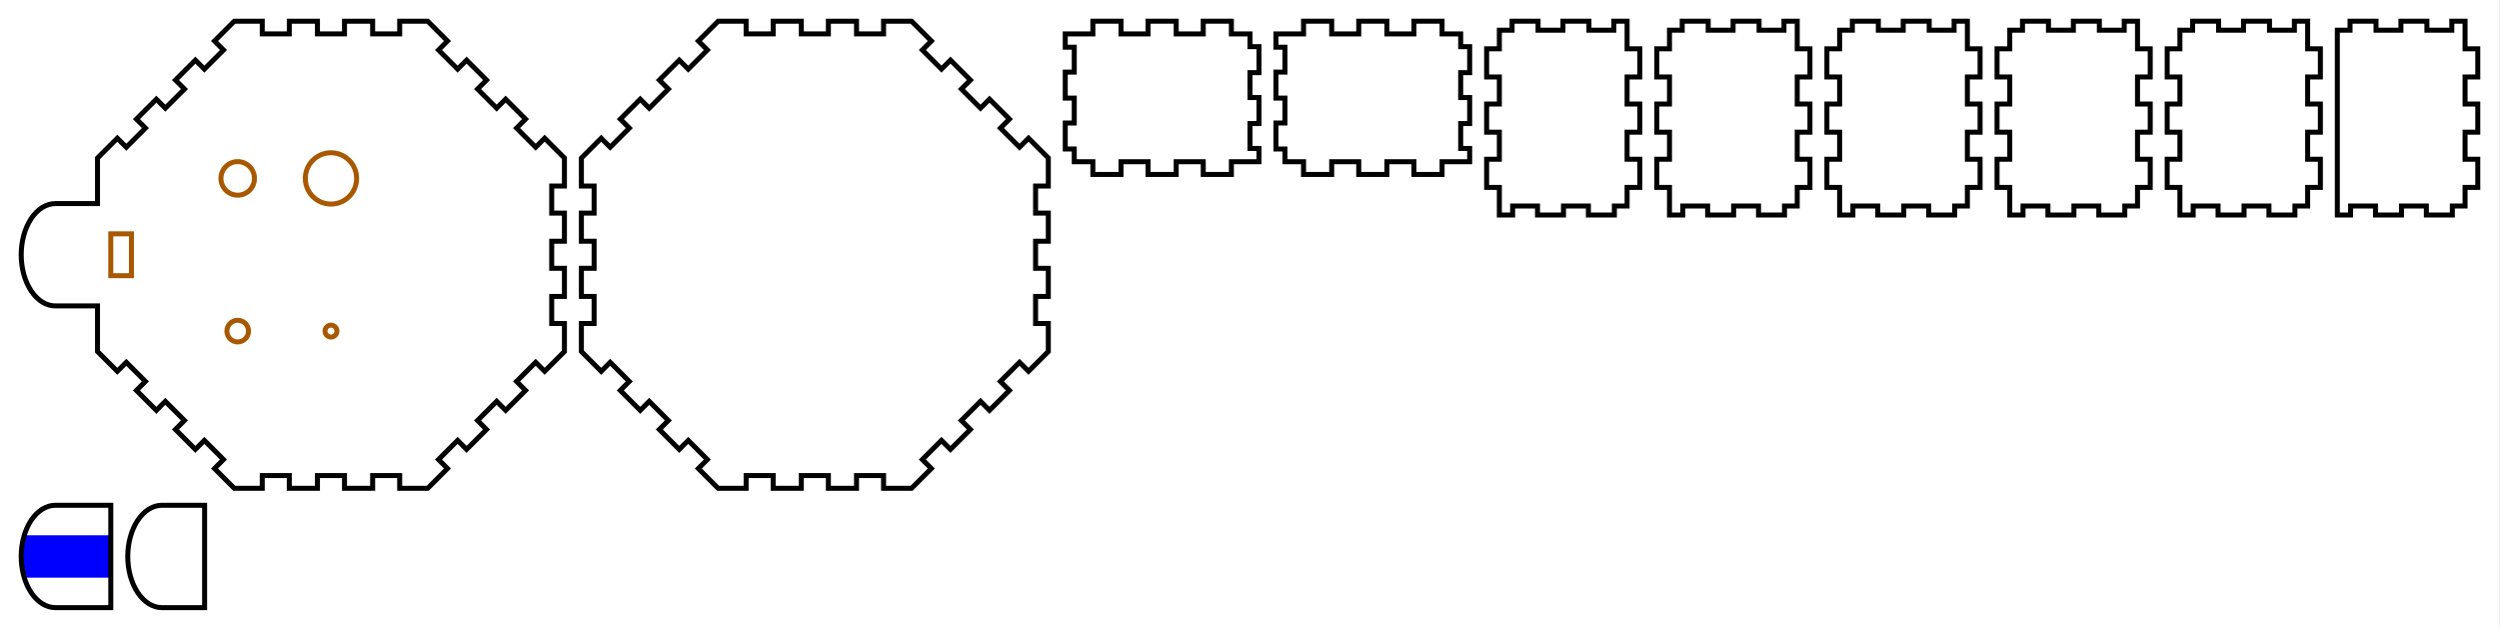
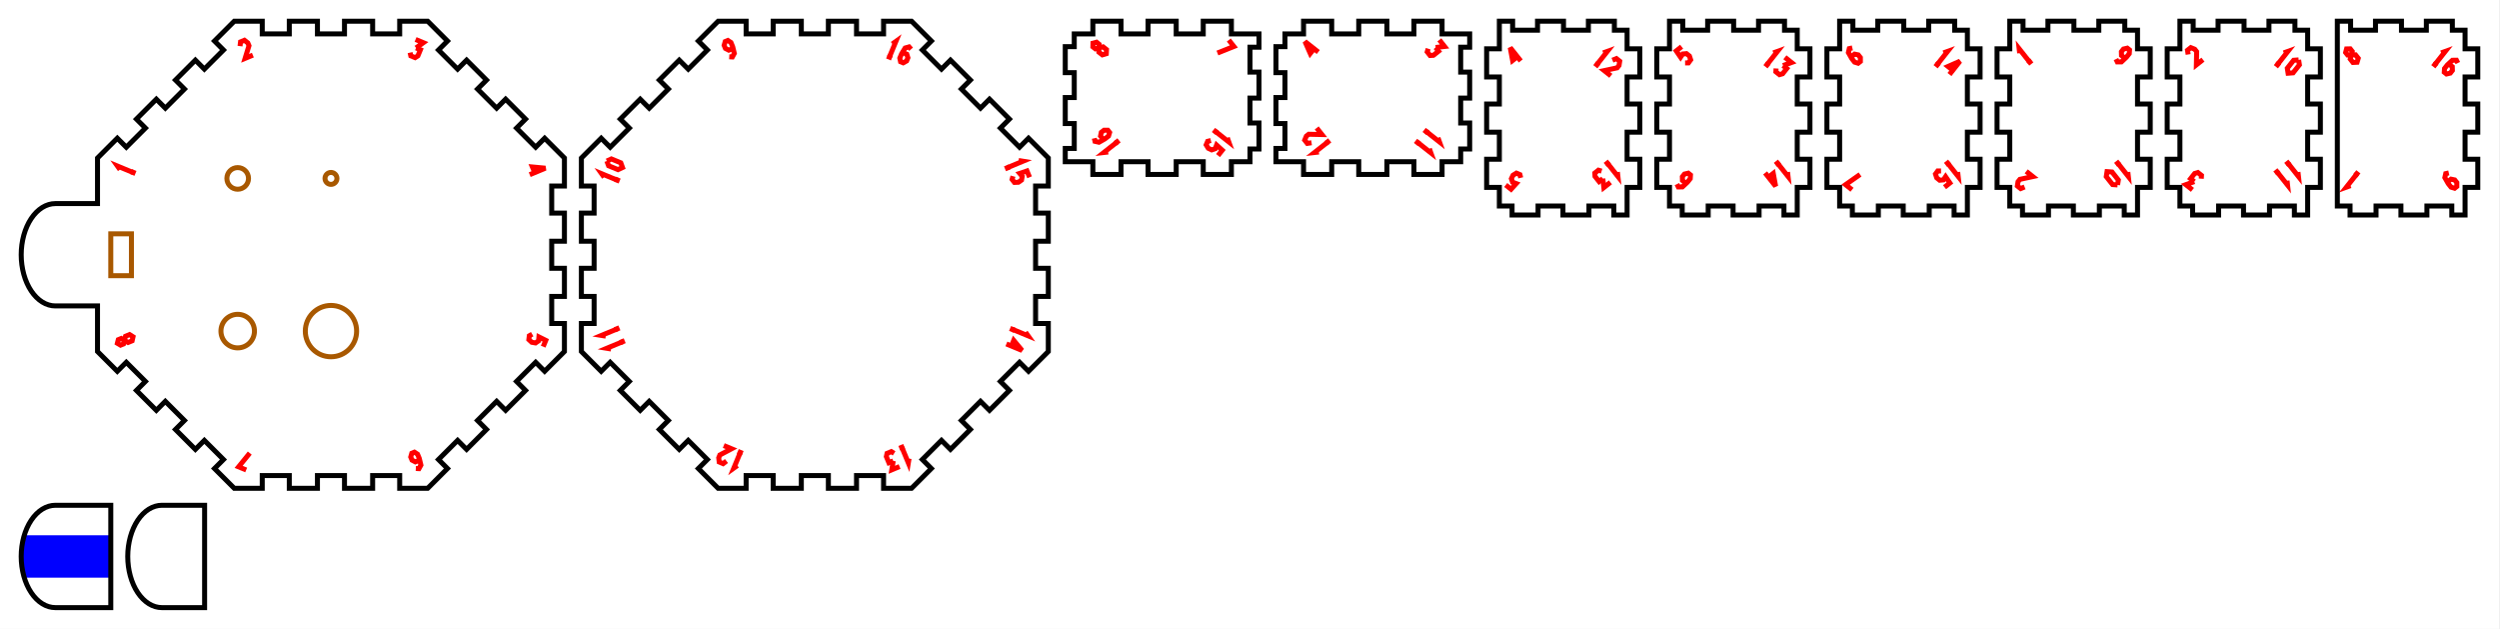
<svg xmlns="http://www.w3.org/2000/svg" width="589.43mm" height="148.26mm" viewBox="0 0 589.43 148.26">
  <rect x="0.0" y="0.0" width="589.43" height="148.26" fill="#ffffff" />
  <g fill="#0000ff" stroke="none">
    <path d="M 26.065,126.195 L 26.065,136.195 L 5.793,136.195 L 5.706,135.900 L 5.624,135.602 L 5.548,135.301 L 5.477,134.996 L 5.412,134.689 L 5.352,134.380 L 5.298,134.068 L 5.249,133.754 L 5.206,133.438 L 5.169,133.121 L 5.137,132.802 L 5.111,132.482 L 5.091,132.161 L 5.077,131.839 L 5.068,131.517 L 5.065,131.195 L 5.068,130.873 L 5.077,130.551 L 5.091,130.229 L 5.111,129.908 L 5.137,129.588 L 5.169,129.269 L 5.206,128.952 L 5.249,128.636 L 5.298,128.322 L 5.352,128.010 L 5.412,127.701 L 5.477,127.394 L 5.548,127.089 L 5.624,126.788 L 5.706,126.490 L 5.793,126.195 Z" />
  </g>
+   <g fill="none" stroke="#ff0000" stroke-width="1.179">
+     <path d="M 56.617,10.877 L 56.738,9.874 L 57.655,9.494 L 58.450,10.118 L 58.725,10.783 L 57.811,13.759 L 59.644,13.000" />
+     <path d="M 98.017,9.305 L 99.850,10.064 L 98.130,11.300" />
+     <path d="M 98.130,11.300 L 99.161,11.727 L 98.564,13.168 L 97.907,13.589 L 96.899,13.171 L 96.731,12.409" />
+     <path d="M 124.940,41.186 L 128.636,39.655 L 125.572,39.367 L 126.331,41.200" />
+     <path d="M 128.114,81.735 L 128.730,80.246 L 127.115,79.443 L 127.041,80.352 L 126.313,80.855 L 125.424,80.702 L 124.735,80.067 L 124.845,79.174 L 125.526,78.784" />
+     <path d="M 98.078,110.454 L 98.819,110.493 L 99.277,109.654 L 98.893,108.081 L 98.480,107.083 L 97.746,106.608 L 97.128,106.864 L 96.876,107.748 L 97.182,108.487 L 97.970,108.897 L 98.703,108.593 L 98.893,108.081" />
+     <path d="M 58.067,110.806 L 56.280,110.066 L 58.911,106.826" />
+     <path d="M 29.347,80.245 L 29.133,81.085 L 28.430,81.376 L 27.684,80.933 L 27.899,80.093 L 28.601,79.802 L 29.347,80.245 L 30.205,80.748 L 31.166,80.350 L 31.380,79.403 L 30.559,78.884 L 29.598,79.282 L 29.347,80.245" />
+     <path d="M 28.307,39.992 L 27.703,39.151 L 31.399,40.682" />
+     <path d="M 31.171,41.231 L 31.645,40.086" />
+     <path d="M 172.002,13.388 L 172.743,13.427 L 173.201,12.588 L 172.817,11.015 L 172.404,10.017 L 171.670,9.542 L 171.052,9.798 L 170.800,10.682 L 171.106,11.421 L 171.894,11.831 L 172.627,11.527 L 172.817,11.015" />
+     <path d="M 210.466,10.373 L 211.307,9.769 L 209.776,13.464" />
+     <path d="M 209.226,13.236 L 210.372,13.711" />
+     <path d="M 214.902,11.604 L 214.406,11.052 L 213.489,11.322 L 212.648,12.705 L 212.234,13.703 L 212.417,14.558 L 213.036,14.814 L 213.838,14.367 L 214.144,13.628 L 213.878,12.782 L 213.144,12.478 L 212.648,12.705" />
+     <path d="M 240.252,37.847 L 241.274,38.014 L 237.579,39.545" />
+     <path d="M 237.351,38.995 L 237.825,40.141" />
+     <path d="M 242.843,41.801 L 242.226,40.311 L 240.515,40.886 L 241.106,41.580 L 240.947,42.452 L 240.210,42.972 L 239.274,43.010 L 238.720,42.300 L 238.926,41.544" />
+     <path d="M 241.887,78.336 L 242.491,79.177 L 238.796,77.646" />
+     <path d="M 239.024,77.096 L 238.549,78.242" />
+     <path d="M 237.370,81.089 L 241.065,82.620 L 239.103,80.250 L 238.344,82.083" />
+     <path d="M 214.413,108.122 L 214.246,109.144 L 212.715,105.449" />
+     <path d="M 213.265,105.221 L 212.119,105.695" />
+     <path d="M 212.178,110.001 L 210.345,110.760 L 210.687,108.670" />
+     <path d="M 210.687,108.670 L 209.656,109.097 L 209.059,107.656 L 209.226,106.894 L 210.235,106.476 L 210.892,106.897" />
+     <path d="M 173.924,109.757 L 173.083,110.361 L 174.614,106.666" />
+     <path d="M 175.164,106.894 L 174.018,106.419" />
+     <path d="M 171.352,108.692 L 170.557,109.315 L 169.640,108.935 L 169.519,107.933 L 169.794,107.267 L 172.546,105.809 L 170.713,105.050" />
+     <path d="M 144.138,82.283 L 143.116,82.116 L 146.811,80.585" />
+     <path d="M 147.039,81.135 L 146.565,79.989" />
+     <path d="M 142.882,79.253 L 141.861,79.085 L 145.556,77.555" />
+     <path d="M 145.784,78.105 L 145.309,76.959" />
+     <path d="M 142.503,41.794 L 141.899,40.953 L 145.594,42.484" />
+     <path d="M 145.366,43.034 L 145.841,41.888" />
+     <path d="M 143.135,37.968 L 144.206,37.473 L 146.423,38.391 L 146.830,39.499 L 145.759,39.995 L 143.542,39.077 L 143.135,37.968" />
+     <path d="M 259.211,11.295 L 258.372,11.517 L 257.776,11.046 L 257.798,10.179 L 258.637,9.957 L 259.233,10.428 L 259.211,11.295 L 259.190,12.290 L 260.006,12.934 L 260.937,12.659 L 260.990,11.689 L 260.174,11.044 L 259.211,11.295" />
+     <path d="M 289.831,9.440 L 291.030,10.957 L 287.153,12.503" />
+     <path d="M 289.480,32.489 L 289.832,33.463 L 286.693,30.983" />
+     <path d="M 287.062,30.516 L 286.294,31.489" />
+     <path d="M 287.291,36.679 L 288.291,35.414 L 286.955,34.201 L 286.637,35.055 L 285.799,35.342 L 284.985,34.952 L 284.495,34.153 L 284.844,33.323 L 285.605,33.134" />
+     <path d="M 261.382,35.841 L 260.353,35.959 L 263.492,33.479" />
+     <path d="M 263.861,33.946 L 263.092,32.973" />
+     <path d="M 258.110,32.603 L 258.274,33.327 L 259.206,33.539 L 260.615,32.741 L 261.462,32.072 L 261.720,31.236 L 261.305,30.711 L 260.386,30.710 L 259.759,31.206 L 259.579,32.075 L 260.071,32.697 L 260.615,32.741" />
+     <path d="M 310.938,12.270 L 307.799,9.790 L 309.042,12.605 L 310.272,11.048" />
+     <path d="M 339.494,9.401 L 340.724,10.957 L 338.619,11.198" />
+     <path d="M 338.619,11.198 L 339.311,12.073 L 338.087,13.040 L 337.308,13.087 L 336.632,12.231 L 336.857,11.484" />
+     <path d="M 339.173,32.489 L 339.525,33.463 L 336.387,30.983" />
+     <path d="M 336.756,30.516 L 335.987,31.489" />
+     <path d="M 337.140,35.063 L 337.492,36.037 L 334.353,33.557" />
+     <path d="M 334.722,33.090 L 333.954,34.063" />
+     <path d="M 311.076,35.841 L 310.047,35.959 L 313.185,33.479" />
+     <path d="M 313.554,33.946 L 312.786,32.973" />
+     <path d="M 309.350,33.657 L 308.352,33.813 L 307.737,33.035 L 308.120,32.100 L 308.685,31.654 L 311.798,31.723 L 310.568,30.166" />
+     <path d="M 358.695,14.370 L 356.215,11.231 L 356.773,14.257 L 358.330,13.027" />
+     <path d="M 378.136,12.474 L 379.110,12.121 L 376.630,15.260" />
+     <path d="M 376.163,14.891 L 377.136,15.660" />
+     <path d="M 380.321,14.200 L 381.256,13.817 L 382.034,14.432 L 381.878,15.430 L 381.431,15.995 L 378.387,16.648 L 379.943,17.878" />
+     <path d="M 381.488,40.571 L 381.606,41.600 L 379.126,38.461" />
+     <path d="M 379.593,38.093 L 378.620,38.861" />
+     <path d="M 379.849,42.988 L 378.293,44.218 L 378.052,42.114" />
+     <path d="M 378.052,42.114 L 377.177,42.805 L 376.210,41.581 L 376.163,40.802 L 377.019,40.126 L 377.766,40.351" />
+     <path d="M 355.145,43.617 L 356.410,44.616 L 357.623,43.281 L 356.768,42.962 L 356.482,42.125 L 356.872,41.311 L 357.671,40.820 L 358.500,41.170 L 358.689,41.931" />
+     <path d="M 396.637,11.000 L 395.372,12.000 L 396.391,13.489 L 396.898,12.731 L 397.780,12.647 L 398.481,13.214 L 398.774,14.104 L 398.241,14.831 L 397.457,14.839" />
+     <path d="M 418.266,12.474 L 419.240,12.121 L 416.760,15.260" />
+     <path d="M 416.293,14.891 L 417.266,15.660" />
+     <path d="M 420.996,13.509 L 422.553,14.739 L 420.561,15.460" />
+     <path d="M 420.561,15.460 L 421.437,16.152 L 420.470,17.376 L 419.723,17.601 L 418.867,16.925 L 418.913,16.146" />
+     <path d="M 421.618,40.571 L 421.736,41.600 L 419.256,38.461" />
+     <path d="M 419.723,38.093 L 418.750,38.861" />
+     <path d="M 416.332,40.772 L 418.812,43.910 L 418.254,40.884 L 416.698,42.114" />
+     <path d="M 395.532,43.412 L 395.859,44.078 L 396.815,44.069 L 398.001,42.967 L 398.671,42.120 L 398.728,41.247 L 398.202,40.832 L 397.308,41.043 L 396.812,41.671 L 396.838,42.558 L 397.461,43.050 L 398.001,42.967" />
+     <path d="M 436.907,11.298 L 436.183,11.462 L 435.972,12.394 L 436.769,13.803 L 437.438,14.650 L 438.274,14.908 L 438.799,14.493 L 438.801,13.574 L 438.305,12.946 L 437.436,12.766 L 436.813,13.258 L 436.769,13.803" />
+     <path d="M 458.396,12.474 L 459.370,12.121 L 456.890,15.260" />
+     <path d="M 456.423,14.891 L 457.396,15.660" />
+     <path d="M 459.814,17.570 L 462.294,14.432 L 459.479,15.674 L 461.036,16.904" />
+     <path d="M 461.748,40.571 L 461.866,41.600 L 459.386,38.461" />
+     <path d="M 459.853,38.093 L 458.880,38.861" />
+     <path d="M 458.650,44.141 L 459.915,43.142 L 458.896,41.652 L 458.389,42.410 L 457.507,42.495 L 456.806,41.927 L 456.514,41.037 L 457.046,40.310 L 457.830,40.303" />
+     <path d="M 436.826,44.739 L 435.308,43.540 L 438.722,41.139" />
+     <path d="M 476.372,12.536 L 476.255,11.508 L 478.735,14.646" />
+     <path d="M 478.268,15.015 L 479.241,14.247" />
+     <path d="M 499.084,13.934 L 499.411,14.600 L 500.367,14.591 L 501.553,13.489 L 502.223,12.642 L 502.280,11.769 L 501.754,11.354 L 500.860,11.565 L 500.364,12.193 L 500.390,13.080 L 501.013,13.572 L 501.553,13.489" />
+     <path d="M 501.878,40.571 L 501.996,41.600 L 499.516,38.461" />
+     <path d="M 499.983,38.093 L 499.010,38.861" />
+     <path d="M 499.461,43.603 L 498.284,43.513 L 496.796,41.630 L 496.981,40.464 L 498.158,40.554 L 499.646,42.437 L 499.461,43.603" />
+     <path d="M 477.540,44.080 L 476.605,44.463 L 475.827,43.848 L 475.983,42.850 L 476.430,42.285 L 479.474,41.631 L 477.918,40.401" />
+     <path d="M 516.113,12.844 L 515.957,11.846 L 516.735,11.231 L 517.670,11.614 L 518.116,12.179 L 518.048,15.292 L 519.604,14.062" />
+     <path d="M 538.656,12.474 L 539.630,12.121 L 537.150,15.260" />
+     <path d="M 536.683,14.891 L 537.656,15.660" />
+     <path d="M 542.165,14.124 L 542.350,15.290 L 540.862,17.173 L 539.685,17.263 L 539.500,16.097 L 540.988,14.214 L 542.165,14.124" />
+     <path d="M 542.008,40.571 L 542.126,41.600 L 539.646,38.461" />
+     <path d="M 540.113,38.093 L 539.140,38.861" />
+     <path d="M 539.435,42.605 L 539.552,43.633 L 537.072,40.495" />
+     <path d="M 537.539,40.126 L 536.566,40.895" />
+     <path d="M 517.124,44.770 L 515.568,43.540 L 517.559,42.820" />
+     <path d="M 517.559,42.820 L 516.684,42.128 L 517.651,40.904 L 518.398,40.678 L 519.254,41.355 L 519.207,42.134" />
+     <path d="M 554.592,12.951 L 553.725,12.973 L 553.254,12.377 L 553.476,11.538 L 554.343,11.516 L 554.814,12.112 L 554.592,12.951 L 554.341,13.914 L 554.986,14.730 L 555.956,14.677 L 556.231,13.746 L 555.587,12.930 L 554.592,12.951" />
+     <path d="M 575.786,12.474 L 576.760,12.121 L 574.280,15.260" />
+     <path d="M 573.813,14.891 L 574.786,15.660" />
+     <path d="M 579.719,14.867 L 579.392,14.201 L 578.436,14.211 L 577.250,15.312 L 576.580,16.160 L 576.523,17.032 L 577.048,17.447 L 577.942,17.236 L 578.438,16.608 L 578.412,15.721 L 577.790,15.229 L 577.250,15.312" />
+     <path d="M 577.589,40.776 L 576.865,40.940 L 576.654,41.872 L 577.451,43.281 L 578.120,44.128 L 578.956,44.386 L 579.481,43.971 L 579.483,43.052 L 578.987,42.424 L 578.118,42.244 L 577.495,42.736 L 577.451,43.281" />
+     <path d="M 554.411,43.772 L 553.437,44.124 L 555.917,40.986" />
+     <path d="M 556.384,41.355 L 555.411,40.586" />
+   </g>
  <g fill="none" stroke="#a85800" stroke-width="1.179">
-     <path d="M 26.130,55.130 L 31.000,55.130 L 31.000,65.000 L 26.130,65.000 Z" />
-     <circle cx="78.065" cy="78.065" r="1.408" />
-     <circle cx="56.065" cy="78.065" r="2.552" />
-     <circle cx="56.065" cy="42.065" r="3.955" />
-     <circle cx="78.065" cy="42.065" r="6.051" />
+     <path d="M 26.130,65.000 L 31.000,65.000 L 31.000,55.130 L 26.130,55.130 Z" />
+     <circle cx="78.065" cy="42.065" r="1.408" />
+     <circle cx="56.065" cy="42.065" r="2.552" />
+     <circle cx="56.065" cy="78.065" r="3.955" />
+     <circle cx="78.065" cy="78.065" r="6.051" />
  </g>
  <g fill="none" stroke="#000000" stroke-width="1.179">
-     <path d="M 55.256,115.130 L 61.857,115.130 L 61.857,112.130 L 68.236,112.130 L 68.236,115.130 L 74.875,115.130 L 74.875,112.130 L 81.255,112.130 L 81.255,115.130 L 87.894,115.130 L 87.894,112.130 L 94.273,112.130 L 94.273,115.130 L 100.874,115.130 L 105.541,110.462 L 103.420,108.341 L 107.931,103.830 L 110.052,105.952 L 114.746,101.257 L 112.625,99.136 L 117.136,94.625 L 119.257,96.746 L 123.952,92.052 L 121.830,89.931 L 126.341,85.420 L 128.462,87.541 L 133.130,82.874 L 133.130,76.273 L 130.130,76.273 L 130.130,69.894 L 133.130,69.894 L 133.130,63.255 L 130.130,63.255 L 130.130,56.875 L 133.130,56.875 L 133.130,50.236 L 130.130,50.236 L 130.130,43.857 L 133.130,43.857 L 133.130,37.256 L 128.462,32.589 L 126.341,34.710 L 121.830,30.199 L 123.952,28.078 L 119.257,23.384 L 117.136,25.505 L 112.625,20.994 L 114.746,18.873 L 110.052,14.178 L 107.931,16.300 L 103.420,11.789 L 105.541,9.668 L 100.874,5.000 L 94.273,5.000 L 94.273,8.000 L 87.894,8.000 L 87.894,5.000 L 81.255,5.000 L 81.255,8.000 L 74.875,8.000 L 74.875,5.000 L 68.236,5.000 L 68.236,8.000 L 61.857,8.000 L 61.857,5.000 L 55.256,5.000 L 50.589,9.668 L 52.710,11.789 L 48.199,16.300 L 46.078,14.178 L 41.384,18.873 L 43.505,20.994 L 38.994,25.505 L 36.873,23.384 L 32.178,28.078 L 34.300,30.199 L 29.789,34.710 L 27.668,32.589 L 23.000,37.256 L 23.000,48.000 L 13.063,48.000 L 12.271,48.058 L 11.486,48.233 L 10.716,48.522 L 9.969,48.923 L 9.253,49.431 L 8.574,50.041 L 7.939,50.748 L 7.354,51.544 L 6.824,52.421 L 6.354,53.372 L 5.948,54.386 L 5.611,55.455 L 5.346,56.569 L 5.154,57.715 L 5.039,58.885 L 5.000,60.065 L 5.039,61.245 L 5.154,62.415 L 5.346,63.561 L 5.611,64.675 L 5.948,65.744 L 6.354,66.758 L 6.824,67.709 L 7.354,68.586 L 7.939,69.382 L 8.574,70.089 L 9.253,70.699 L 9.969,71.207 L 10.716,71.608 L 11.486,71.897 L 12.271,72.072 L 13.063,72.130 L 23.000,72.130 L 23.000,82.874 L 27.668,87.541 L 29.789,85.420 L 34.300,89.931 L 32.178,92.052 L 36.873,96.746 L 38.994,94.625 L 43.505,99.136 L 41.384,101.257 L 46.078,105.952 L 48.199,103.830 L 52.710,108.341 L 50.589,110.462 Z" />
-     <path d="M 169.386,115.130 L 175.987,115.130 L 175.987,112.130 L 182.366,112.130 L 182.366,115.130 L 189.005,115.130 L 189.005,112.130 L 195.385,112.130 L 195.385,115.130 L 202.024,115.130 L 202.024,112.130 L 208.403,112.130 L 208.403,115.130 L 215.004,115.130 L 219.671,110.462 L 217.550,108.341 L 222.061,103.830 L 224.182,105.952 L 228.876,101.257 L 226.755,99.136 L 231.266,94.625 L 233.387,96.746 L 238.082,92.052 L 235.960,89.931 L 240.471,85.420 L 242.592,87.541 L 247.260,82.874 L 247.260,76.273 L 244.260,76.273 L 244.260,69.894 L 247.260,69.894 L 247.260,63.255 L 244.260,63.255 L 244.260,56.875 L 247.260,56.875 L 247.260,50.236 L 244.260,50.236 L 244.260,43.857 L 247.260,43.857 L 247.260,37.256 L 242.592,32.589 L 240.471,34.710 L 235.960,30.199 L 238.082,28.078 L 233.387,23.384 L 231.266,25.505 L 226.755,20.994 L 228.876,18.873 L 224.182,14.178 L 222.061,16.300 L 217.550,11.789 L 219.671,9.668 L 215.004,5.000 L 208.403,5.000 L 208.403,8.000 L 202.024,8.000 L 202.024,5.000 L 195.385,5.000 L 195.385,8.000 L 189.005,8.000 L 189.005,5.000 L 182.366,5.000 L 182.366,8.000 L 175.987,8.000 L 175.987,5.000 L 169.386,5.000 L 164.719,9.668 L 166.840,11.789 L 162.329,16.300 L 160.208,14.178 L 155.514,18.873 L 157.635,20.994 L 153.124,25.505 L 151.003,23.384 L 146.308,28.078 L 148.430,30.199 L 143.919,34.710 L 141.798,32.589 L 137.130,37.256 L 137.130,43.857 L 140.130,43.857 L 140.130,50.236 L 137.130,50.236 L 137.130,56.875 L 140.130,56.875 L 140.130,63.255 L 137.130,63.255 L 137.130,69.894 L 140.130,69.894 L 140.130,76.273 L 137.130,76.273 L 137.130,82.874 L 141.798,87.541 L 143.919,85.420 L 148.430,89.931 L 146.308,92.052 L 151.003,96.746 L 153.124,94.625 L 157.635,99.136 L 155.514,101.257 L 160.208,105.952 L 162.329,103.830 L 166.840,108.341 L 164.719,110.462 Z" />
-     <path d="M 253.381,38.130 L 257.769,38.130 L 257.769,41.130 L 264.408,41.130 L 264.408,38.130 L 270.787,38.130 L 270.787,41.130 L 277.426,41.130 L 277.426,38.130 L 283.805,38.130 L 283.805,41.130 L 290.444,41.130 L 290.444,38.130 L 296.953,38.130 L 296.953,35.000 L 294.832,35.000 L 294.832,29.130 L 296.953,29.130 L 296.953,23.000 L 294.832,23.000 L 294.832,17.130 L 296.953,17.130 L 296.953,11.000 L 294.832,11.000 L 294.832,8.000 L 290.444,8.000 L 290.444,5.000 L 283.805,5.000 L 283.805,8.000 L 277.426,8.000 L 277.426,5.000 L 270.787,5.000 L 270.787,8.000 L 264.408,8.000 L 264.408,5.000 L 257.769,5.000 L 257.769,8.000 L 251.260,8.000 L 251.260,11.130 L 253.381,11.130 L 253.381,17.000 L 251.260,17.000 L 251.260,23.130 L 253.381,23.130 L 253.381,29.000 L 251.260,29.000 L 251.260,35.130 L 253.381,35.130 Z" />
-     <path d="M 303.075,38.130 L 307.463,38.130 L 307.463,41.130 L 314.102,41.130 L 314.102,38.130 L 320.481,38.130 L 320.481,41.130 L 327.120,41.130 L 327.120,38.130 L 333.499,38.130 L 333.499,41.130 L 340.138,41.130 L 340.138,38.130 L 346.647,38.130 L 346.647,35.000 L 344.526,35.000 L 344.526,29.130 L 346.647,29.130 L 346.647,23.000 L 344.526,23.000 L 344.526,17.130 L 346.647,17.130 L 346.647,11.000 L 344.526,11.000 L 344.526,8.000 L 340.138,8.000 L 340.138,5.000 L 333.499,5.000 L 333.499,8.000 L 327.120,8.000 L 327.120,5.000 L 320.481,5.000 L 320.481,8.000 L 314.102,8.000 L 314.102,5.000 L 307.463,5.000 L 307.463,8.000 L 300.953,8.000 L 300.953,11.130 L 303.075,11.130 L 303.075,17.000 L 300.953,17.000 L 300.953,23.130 L 303.075,23.130 L 303.075,29.000 L 300.953,29.000 L 300.953,35.130 L 303.075,35.130 Z" />
-     <path d="M 353.647,50.693 L 356.777,50.693 L 356.777,48.572 L 362.647,48.572 L 362.647,50.693 L 368.777,50.693 L 368.777,48.572 L 374.647,48.572 L 374.647,50.693 L 380.777,50.693 L 380.777,48.572 L 383.777,48.572 L 383.777,44.184 L 386.777,44.184 L 386.777,37.545 L 383.777,37.545 L 383.777,31.166 L 386.777,31.166 L 386.777,24.527 L 383.777,24.527 L 383.777,18.148 L 386.777,18.148 L 386.777,11.509 L 383.777,11.509 L 383.777,5.000 L 380.647,5.000 L 380.647,7.121 L 374.777,7.121 L 374.777,5.000 L 368.647,5.000 L 368.647,7.121 L 362.777,7.121 L 362.777,5.000 L 356.647,5.000 L 356.647,7.121 L 353.647,7.121 L 353.647,11.509 L 350.647,11.509 L 350.647,18.148 L 353.647,18.148 L 353.647,24.527 L 350.647,24.527 L 350.647,31.166 L 353.647,31.166 L 353.647,37.545 L 350.647,37.545 L 350.647,44.184 L 353.647,44.184 Z" />
-     <path d="M 393.777,50.693 L 396.907,50.693 L 396.907,48.572 L 402.777,48.572 L 402.777,50.693 L 408.907,50.693 L 408.907,48.572 L 414.777,48.572 L 414.777,50.693 L 420.907,50.693 L 420.907,48.572 L 423.907,48.572 L 423.907,44.184 L 426.907,44.184 L 426.907,37.545 L 423.907,37.545 L 423.907,31.166 L 426.907,31.166 L 426.907,24.527 L 423.907,24.527 L 423.907,18.148 L 426.907,18.148 L 426.907,11.509 L 423.907,11.509 L 423.907,5.000 L 420.777,5.000 L 420.777,7.121 L 414.907,7.121 L 414.907,5.000 L 408.777,5.000 L 408.777,7.121 L 402.907,7.121 L 402.907,5.000 L 396.777,5.000 L 396.777,7.121 L 393.777,7.121 L 393.777,11.509 L 390.777,11.509 L 390.777,18.148 L 393.777,18.148 L 393.777,24.527 L 390.777,24.527 L 390.777,31.166 L 393.777,31.166 L 393.777,37.545 L 390.777,37.545 L 390.777,44.184 L 393.777,44.184 Z" />
-     <path d="M 433.907,50.693 L 437.037,50.693 L 437.037,48.572 L 442.907,48.572 L 442.907,50.693 L 449.037,50.693 L 449.037,48.572 L 454.907,48.572 L 454.907,50.693 L 461.037,50.693 L 461.037,48.572 L 464.037,48.572 L 464.037,44.184 L 467.037,44.184 L 467.037,37.545 L 464.037,37.545 L 464.037,31.166 L 467.037,31.166 L 467.037,24.527 L 464.037,24.527 L 464.037,18.148 L 467.037,18.148 L 467.037,11.509 L 464.037,11.509 L 464.037,5.000 L 460.907,5.000 L 460.907,7.121 L 455.037,7.121 L 455.037,5.000 L 448.907,5.000 L 448.907,7.121 L 443.037,7.121 L 443.037,5.000 L 436.907,5.000 L 436.907,7.121 L 433.907,7.121 L 433.907,11.509 L 430.907,11.509 L 430.907,18.148 L 433.907,18.148 L 433.907,24.527 L 430.907,24.527 L 430.907,31.166 L 433.907,31.166 L 433.907,37.545 L 430.907,37.545 L 430.907,44.184 L 433.907,44.184 Z" />
-     <path d="M 474.037,50.693 L 477.167,50.693 L 477.167,48.572 L 483.037,48.572 L 483.037,50.693 L 489.167,50.693 L 489.167,48.572 L 495.037,48.572 L 495.037,50.693 L 501.167,50.693 L 501.167,48.572 L 504.167,48.572 L 504.167,44.184 L 507.167,44.184 L 507.167,37.545 L 504.167,37.545 L 504.167,31.166 L 507.167,31.166 L 507.167,24.527 L 504.167,24.527 L 504.167,18.148 L 507.167,18.148 L 507.167,11.509 L 504.167,11.509 L 504.167,5.000 L 501.037,5.000 L 501.037,7.121 L 495.167,7.121 L 495.167,5.000 L 489.037,5.000 L 489.037,7.121 L 483.167,7.121 L 483.167,5.000 L 477.037,5.000 L 477.037,7.121 L 474.037,7.121 L 474.037,11.509 L 471.037,11.509 L 471.037,18.148 L 474.037,18.148 L 474.037,24.527 L 471.037,24.527 L 471.037,31.166 L 474.037,31.166 L 474.037,37.545 L 471.037,37.545 L 471.037,44.184 L 474.037,44.184 Z" />
-     <path d="M 514.167,50.693 L 517.297,50.693 L 517.297,48.572 L 523.167,48.572 L 523.167,50.693 L 529.297,50.693 L 529.297,48.572 L 535.167,48.572 L 535.167,50.693 L 541.297,50.693 L 541.297,48.572 L 544.297,48.572 L 544.297,44.184 L 547.297,44.184 L 547.297,37.545 L 544.297,37.545 L 544.297,31.166 L 547.297,31.166 L 547.297,24.527 L 544.297,24.527 L 544.297,18.148 L 547.297,18.148 L 547.297,11.509 L 544.297,11.509 L 544.297,5.000 L 541.167,5.000 L 541.167,7.121 L 535.297,7.121 L 535.297,5.000 L 529.167,5.000 L 529.167,7.121 L 523.297,7.121 L 523.297,5.000 L 517.167,5.000 L 517.167,7.121 L 514.167,7.121 L 514.167,11.509 L 511.167,11.509 L 511.167,18.148 L 514.167,18.148 L 514.167,24.527 L 511.167,24.527 L 511.167,31.166 L 514.167,31.166 L 514.167,37.545 L 511.167,37.545 L 511.167,44.184 L 514.167,44.184 Z" />
-     <path d="M 551.297,50.693 L 554.427,50.693 L 554.427,48.572 L 560.297,48.572 L 560.297,50.693 L 566.427,50.693 L 566.427,48.572 L 572.297,48.572 L 572.297,50.693 L 578.427,50.693 L 578.427,48.572 L 581.427,48.572 L 581.427,44.184 L 584.427,44.184 L 584.427,37.545 L 581.427,37.545 L 581.427,31.166 L 584.427,31.166 L 584.427,24.527 L 581.427,24.527 L 581.427,18.148 L 584.427,18.148 L 584.427,11.509 L 581.427,11.509 L 581.427,5.000 L 578.297,5.000 L 578.297,7.121 L 572.427,7.121 L 572.427,5.000 L 566.297,5.000 L 566.297,7.121 L 560.427,7.121 L 560.427,5.000 L 554.297,5.000 L 554.297,7.121 L 551.297,7.121 Z" />
+     <path d="M 55.256,5.000 L 61.857,5.000 L 61.857,8.000 L 68.236,8.000 L 68.236,5.000 L 74.875,5.000 L 74.875,8.000 L 81.255,8.000 L 81.255,5.000 L 87.894,5.000 L 87.894,8.000 L 94.273,8.000 L 94.273,5.000 L 100.874,5.000 L 105.541,9.668 L 103.420,11.789 L 107.931,16.300 L 110.052,14.178 L 114.746,18.873 L 112.625,20.994 L 117.136,25.505 L 119.257,23.384 L 123.952,28.078 L 121.830,30.199 L 126.341,34.710 L 128.462,32.589 L 133.130,37.256 L 133.130,43.857 L 130.130,43.857 L 130.130,50.236 L 133.130,50.236 L 133.130,56.875 L 130.130,56.875 L 130.130,63.255 L 133.130,63.255 L 133.130,69.894 L 130.130,69.894 L 130.130,76.273 L 133.130,76.273 L 133.130,82.874 L 128.462,87.541 L 126.341,85.420 L 121.830,89.931 L 123.952,92.052 L 119.257,96.746 L 117.136,94.625 L 112.625,99.136 L 114.746,101.257 L 110.052,105.952 L 107.931,103.830 L 103.420,108.341 L 105.541,110.462 L 100.874,115.130 L 94.273,115.130 L 94.273,112.130 L 87.894,112.130 L 87.894,115.130 L 81.255,115.130 L 81.255,112.130 L 74.875,112.130 L 74.875,115.130 L 68.236,115.130 L 68.236,112.130 L 61.857,112.130 L 61.857,115.130 L 55.256,115.130 L 50.589,110.462 L 52.710,108.341 L 48.199,103.830 L 46.078,105.952 L 41.384,101.257 L 43.505,99.136 L 38.994,94.625 L 36.873,96.746 L 32.178,92.052 L 34.300,89.931 L 29.789,85.420 L 27.668,87.541 L 23.000,82.874 L 23.000,72.130 L 13.063,72.130 L 12.271,72.072 L 11.486,71.897 L 10.716,71.608 L 9.969,71.207 L 9.253,70.699 L 8.574,70.089 L 7.939,69.382 L 7.354,68.586 L 6.824,67.709 L 6.354,66.758 L 5.948,65.744 L 5.611,64.675 L 5.346,63.561 L 5.154,62.415 L 5.039,61.245 L 5.000,60.065 L 5.039,58.885 L 5.154,57.715 L 5.346,56.569 L 5.611,55.455 L 5.948,54.386 L 6.354,53.372 L 6.824,52.421 L 7.354,51.544 L 7.939,50.748 L 8.574,50.041 L 9.253,49.431 L 9.969,48.923 L 10.716,48.522 L 11.486,48.233 L 12.271,48.058 L 13.063,48.000 L 23.000,48.000 L 23.000,37.256 L 27.668,32.589 L 29.789,34.710 L 34.300,30.199 L 32.178,28.078 L 36.873,23.384 L 38.994,25.505 L 43.505,20.994 L 41.384,18.873 L 46.078,14.178 L 48.199,16.300 L 52.710,11.789 L 50.589,9.668 Z" />
+     <path d="M 169.386,5.000 L 175.987,5.000 L 175.987,8.000 L 182.366,8.000 L 182.366,5.000 L 189.005,5.000 L 189.005,8.000 L 195.385,8.000 L 195.385,5.000 L 202.024,5.000 L 202.024,8.000 L 208.403,8.000 L 208.403,5.000 L 215.004,5.000 L 219.671,9.668 L 217.550,11.789 L 222.061,16.300 L 224.182,14.178 L 228.876,18.873 L 226.755,20.994 L 231.266,25.505 L 233.387,23.384 L 238.082,28.078 L 235.960,30.199 L 240.471,34.710 L 242.592,32.589 L 247.260,37.256 L 247.260,43.857 L 244.260,43.857 L 244.260,50.236 L 247.260,50.236 L 247.260,56.875 L 244.260,56.875 L 244.260,63.255 L 247.260,63.255 L 247.260,69.894 L 244.260,69.894 L 244.260,76.273 L 247.260,76.273 L 247.260,82.874 L 242.592,87.541 L 240.471,85.420 L 235.960,89.931 L 238.082,92.052 L 233.387,96.746 L 231.266,94.625 L 226.755,99.136 L 228.876,101.257 L 224.182,105.952 L 222.061,103.830 L 217.550,108.341 L 219.671,110.462 L 215.004,115.130 L 208.403,115.130 L 208.403,112.130 L 202.024,112.130 L 202.024,115.130 L 195.385,115.130 L 195.385,112.130 L 189.005,112.130 L 189.005,115.130 L 182.366,115.130 L 182.366,112.130 L 175.987,112.130 L 175.987,115.130 L 169.386,115.130 L 164.719,110.462 L 166.840,108.341 L 162.329,103.830 L 160.208,105.952 L 155.514,101.257 L 157.635,99.136 L 153.124,94.625 L 151.003,96.746 L 146.308,92.052 L 148.430,89.931 L 143.919,85.420 L 141.798,87.541 L 137.130,82.874 L 137.130,76.273 L 140.130,76.273 L 140.130,69.894 L 137.130,69.894 L 137.130,63.255 L 140.130,63.255 L 140.130,56.875 L 137.130,56.875 L 137.130,50.236 L 140.130,50.236 L 140.130,43.857 L 137.130,43.857 L 137.130,37.256 L 141.798,32.589 L 143.919,34.710 L 148.430,30.199 L 146.308,28.078 L 151.003,23.384 L 153.124,25.505 L 157.635,20.994 L 155.514,18.873 L 160.208,14.178 L 162.329,16.300 L 166.840,11.789 L 164.719,9.668 Z" />
+     <path d="M 253.381,8.000 L 257.769,8.000 L 257.769,5.000 L 264.408,5.000 L 264.408,8.000 L 270.787,8.000 L 270.787,5.000 L 277.426,5.000 L 277.426,8.000 L 283.805,8.000 L 283.805,5.000 L 290.444,5.000 L 290.444,8.000 L 296.953,8.000 L 296.953,11.130 L 294.832,11.130 L 294.832,17.000 L 296.953,17.000 L 296.953,23.130 L 294.832,23.130 L 294.832,29.000 L 296.953,29.000 L 296.953,35.130 L 294.832,35.130 L 294.832,38.130 L 290.444,38.130 L 290.444,41.130 L 283.805,41.130 L 283.805,38.130 L 277.426,38.130 L 277.426,41.130 L 270.787,41.130 L 270.787,38.130 L 264.408,38.130 L 264.408,41.130 L 257.769,41.130 L 257.769,38.130 L 251.260,38.130 L 251.260,35.000 L 253.381,35.000 L 253.381,29.130 L 251.260,29.130 L 251.260,23.000 L 253.381,23.000 L 253.381,17.130 L 251.260,17.130 L 251.260,11.000 L 253.381,11.000 Z" />
+     <path d="M 303.075,8.000 L 307.463,8.000 L 307.463,5.000 L 314.102,5.000 L 314.102,8.000 L 320.481,8.000 L 320.481,5.000 L 327.120,5.000 L 327.120,8.000 L 333.499,8.000 L 333.499,5.000 L 340.138,5.000 L 340.138,8.000 L 346.647,8.000 L 346.647,11.130 L 344.526,11.130 L 344.526,17.000 L 346.647,17.000 L 346.647,23.130 L 344.526,23.130 L 344.526,29.000 L 346.647,29.000 L 346.647,35.130 L 344.526,35.130 L 344.526,38.130 L 340.138,38.130 L 340.138,41.130 L 333.499,41.130 L 333.499,38.130 L 327.120,38.130 L 327.120,41.130 L 320.481,41.130 L 320.481,38.130 L 314.102,38.130 L 314.102,41.130 L 307.463,41.130 L 307.463,38.130 L 300.953,38.130 L 300.953,35.000 L 303.075,35.000 L 303.075,29.130 L 300.953,29.130 L 300.953,23.000 L 303.075,23.000 L 303.075,17.130 L 300.953,17.130 L 300.953,11.000 L 303.075,11.000 Z" />
+     <path d="M 353.647,5.000 L 356.777,5.000 L 356.777,7.121 L 362.647,7.121 L 362.647,5.000 L 368.777,5.000 L 368.777,7.121 L 374.647,7.121 L 374.647,5.000 L 380.777,5.000 L 380.777,7.121 L 383.777,7.121 L 383.777,11.509 L 386.777,11.509 L 386.777,18.148 L 383.777,18.148 L 383.777,24.527 L 386.777,24.527 L 386.777,31.166 L 383.777,31.166 L 383.777,37.545 L 386.777,37.545 L 386.777,44.184 L 383.777,44.184 L 383.777,50.693 L 380.647,50.693 L 380.647,48.572 L 374.777,48.572 L 374.777,50.693 L 368.647,50.693 L 368.647,48.572 L 362.777,48.572 L 362.777,50.693 L 356.647,50.693 L 356.647,48.572 L 353.647,48.572 L 353.647,44.184 L 350.647,44.184 L 350.647,37.545 L 353.647,37.545 L 353.647,31.166 L 350.647,31.166 L 350.647,24.527 L 353.647,24.527 L 353.647,18.148 L 350.647,18.148 L 350.647,11.509 L 353.647,11.509 Z" />
+     <path d="M 393.777,5.000 L 396.907,5.000 L 396.907,7.121 L 402.777,7.121 L 402.777,5.000 L 408.907,5.000 L 408.907,7.121 L 414.777,7.121 L 414.777,5.000 L 420.907,5.000 L 420.907,7.121 L 423.907,7.121 L 423.907,11.509 L 426.907,11.509 L 426.907,18.148 L 423.907,18.148 L 423.907,24.527 L 426.907,24.527 L 426.907,31.166 L 423.907,31.166 L 423.907,37.545 L 426.907,37.545 L 426.907,44.184 L 423.907,44.184 L 423.907,50.693 L 420.777,50.693 L 420.777,48.572 L 414.907,48.572 L 414.907,50.693 L 408.777,50.693 L 408.777,48.572 L 402.907,48.572 L 402.907,50.693 L 396.777,50.693 L 396.777,48.572 L 393.777,48.572 L 393.777,44.184 L 390.777,44.184 L 390.777,37.545 L 393.777,37.545 L 393.777,31.166 L 390.777,31.166 L 390.777,24.527 L 393.777,24.527 L 393.777,18.148 L 390.777,18.148 L 390.777,11.509 L 393.777,11.509 Z" />
+     <path d="M 433.907,5.000 L 437.037,5.000 L 437.037,7.121 L 442.907,7.121 L 442.907,5.000 L 449.037,5.000 L 449.037,7.121 L 454.907,7.121 L 454.907,5.000 L 461.037,5.000 L 461.037,7.121 L 464.037,7.121 L 464.037,11.509 L 467.037,11.509 L 467.037,18.148 L 464.037,18.148 L 464.037,24.527 L 467.037,24.527 L 467.037,31.166 L 464.037,31.166 L 464.037,37.545 L 467.037,37.545 L 467.037,44.184 L 464.037,44.184 L 464.037,50.693 L 460.907,50.693 L 460.907,48.572 L 455.037,48.572 L 455.037,50.693 L 448.907,50.693 L 448.907,48.572 L 443.037,48.572 L 443.037,50.693 L 436.907,50.693 L 436.907,48.572 L 433.907,48.572 L 433.907,44.184 L 430.907,44.184 L 430.907,37.545 L 433.907,37.545 L 433.907,31.166 L 430.907,31.166 L 430.907,24.527 L 433.907,24.527 L 433.907,18.148 L 430.907,18.148 L 430.907,11.509 L 433.907,11.509 Z" />
+     <path d="M 474.037,5.000 L 477.167,5.000 L 477.167,7.121 L 483.037,7.121 L 483.037,5.000 L 489.167,5.000 L 489.167,7.121 L 495.037,7.121 L 495.037,5.000 L 501.167,5.000 L 501.167,7.121 L 504.167,7.121 L 504.167,11.509 L 507.167,11.509 L 507.167,18.148 L 504.167,18.148 L 504.167,24.527 L 507.167,24.527 L 507.167,31.166 L 504.167,31.166 L 504.167,37.545 L 507.167,37.545 L 507.167,44.184 L 504.167,44.184 L 504.167,50.693 L 501.037,50.693 L 501.037,48.572 L 495.167,48.572 L 495.167,50.693 L 489.037,50.693 L 489.037,48.572 L 483.167,48.572 L 483.167,50.693 L 477.037,50.693 L 477.037,48.572 L 474.037,48.572 L 474.037,44.184 L 471.037,44.184 L 471.037,37.545 L 474.037,37.545 L 474.037,31.166 L 471.037,31.166 L 471.037,24.527 L 474.037,24.527 L 474.037,18.148 L 471.037,18.148 L 471.037,11.509 L 474.037,11.509 Z" />
+     <path d="M 514.167,5.000 L 517.297,5.000 L 517.297,7.121 L 523.167,7.121 L 523.167,5.000 L 529.297,5.000 L 529.297,7.121 L 535.167,7.121 L 535.167,5.000 L 541.297,5.000 L 541.297,7.121 L 544.297,7.121 L 544.297,11.509 L 547.297,11.509 L 547.297,18.148 L 544.297,18.148 L 544.297,24.527 L 547.297,24.527 L 547.297,31.166 L 544.297,31.166 L 544.297,37.545 L 547.297,37.545 L 547.297,44.184 L 544.297,44.184 L 544.297,50.693 L 541.167,50.693 L 541.167,48.572 L 535.297,48.572 L 535.297,50.693 L 529.167,50.693 L 529.167,48.572 L 523.297,48.572 L 523.297,50.693 L 517.167,50.693 L 517.167,48.572 L 514.167,48.572 L 514.167,44.184 L 511.167,44.184 L 511.167,37.545 L 514.167,37.545 L 514.167,31.166 L 511.167,31.166 L 511.167,24.527 L 514.167,24.527 L 514.167,18.148 L 511.167,18.148 L 511.167,11.509 L 514.167,11.509 Z" />
+     <path d="M 551.297,5.000 L 554.427,5.000 L 554.427,7.121 L 560.297,7.121 L 560.297,5.000 L 566.427,5.000 L 566.427,7.121 L 572.297,7.121 L 572.297,5.000 L 578.427,5.000 L 578.427,7.121 L 581.427,7.121 L 581.427,11.509 L 584.427,11.509 L 584.427,18.148 L 581.427,18.148 L 581.427,24.527 L 584.427,24.527 L 584.427,31.166 L 581.427,31.166 L 581.427,37.545 L 584.427,37.545 L 584.427,44.184 L 581.427,44.184 L 581.427,50.693 L 578.297,50.693 L 578.297,48.572 L 572.427,48.572 L 572.427,50.693 L 566.297,50.693 L 566.297,48.572 L 560.427,48.572 L 560.427,50.693 L 554.297,50.693 L 554.297,48.572 L 551.297,48.572 Z" />
    <path d="M 26.130,119.130 L 26.130,143.260 L 13.063,143.260 L 12.271,143.202 L 11.486,143.027 L 10.716,142.738 L 9.969,142.337 L 9.253,141.829 L 8.574,141.219 L 7.939,140.512 L 7.354,139.716 L 6.824,138.839 L 6.354,137.888 L 5.948,136.874 L 5.611,135.805 L 5.346,134.691 L 5.154,133.545 L 5.039,132.375 L 5.000,131.195 L 5.039,130.015 L 5.154,128.845 L 5.346,127.699 L 5.611,126.585 L 5.948,125.516 L 6.354,124.502 L 6.824,123.551 L 7.354,122.674 L 7.939,121.878 L 8.574,121.171 L 9.253,120.561 L 9.969,120.053 L 10.716,119.652 L 11.486,119.363 L 12.271,119.188 L 13.063,119.130 Z" />
    <path d="M 48.260,119.130 L 48.260,143.260 L 38.193,143.260 L 37.401,143.202 L 36.616,143.027 L 35.846,142.738 L 35.099,142.337 L 34.383,141.829 L 33.704,141.219 L 33.069,140.512 L 32.484,139.716 L 31.954,138.839 L 31.484,137.888 L 31.078,136.874 L 30.741,135.805 L 30.476,134.691 L 30.284,133.545 L 30.169,132.375 L 30.130,131.195 L 30.169,130.015 L 30.284,128.845 L 30.476,127.699 L 30.741,126.585 L 31.078,125.516 L 31.484,124.502 L 31.954,123.551 L 32.484,122.674 L 33.069,121.878 L 33.704,121.171 L 34.383,120.561 L 35.099,120.053 L 35.846,119.652 L 36.616,119.363 L 37.401,119.188 L 38.193,119.130 Z" />
  </g>
</svg>
